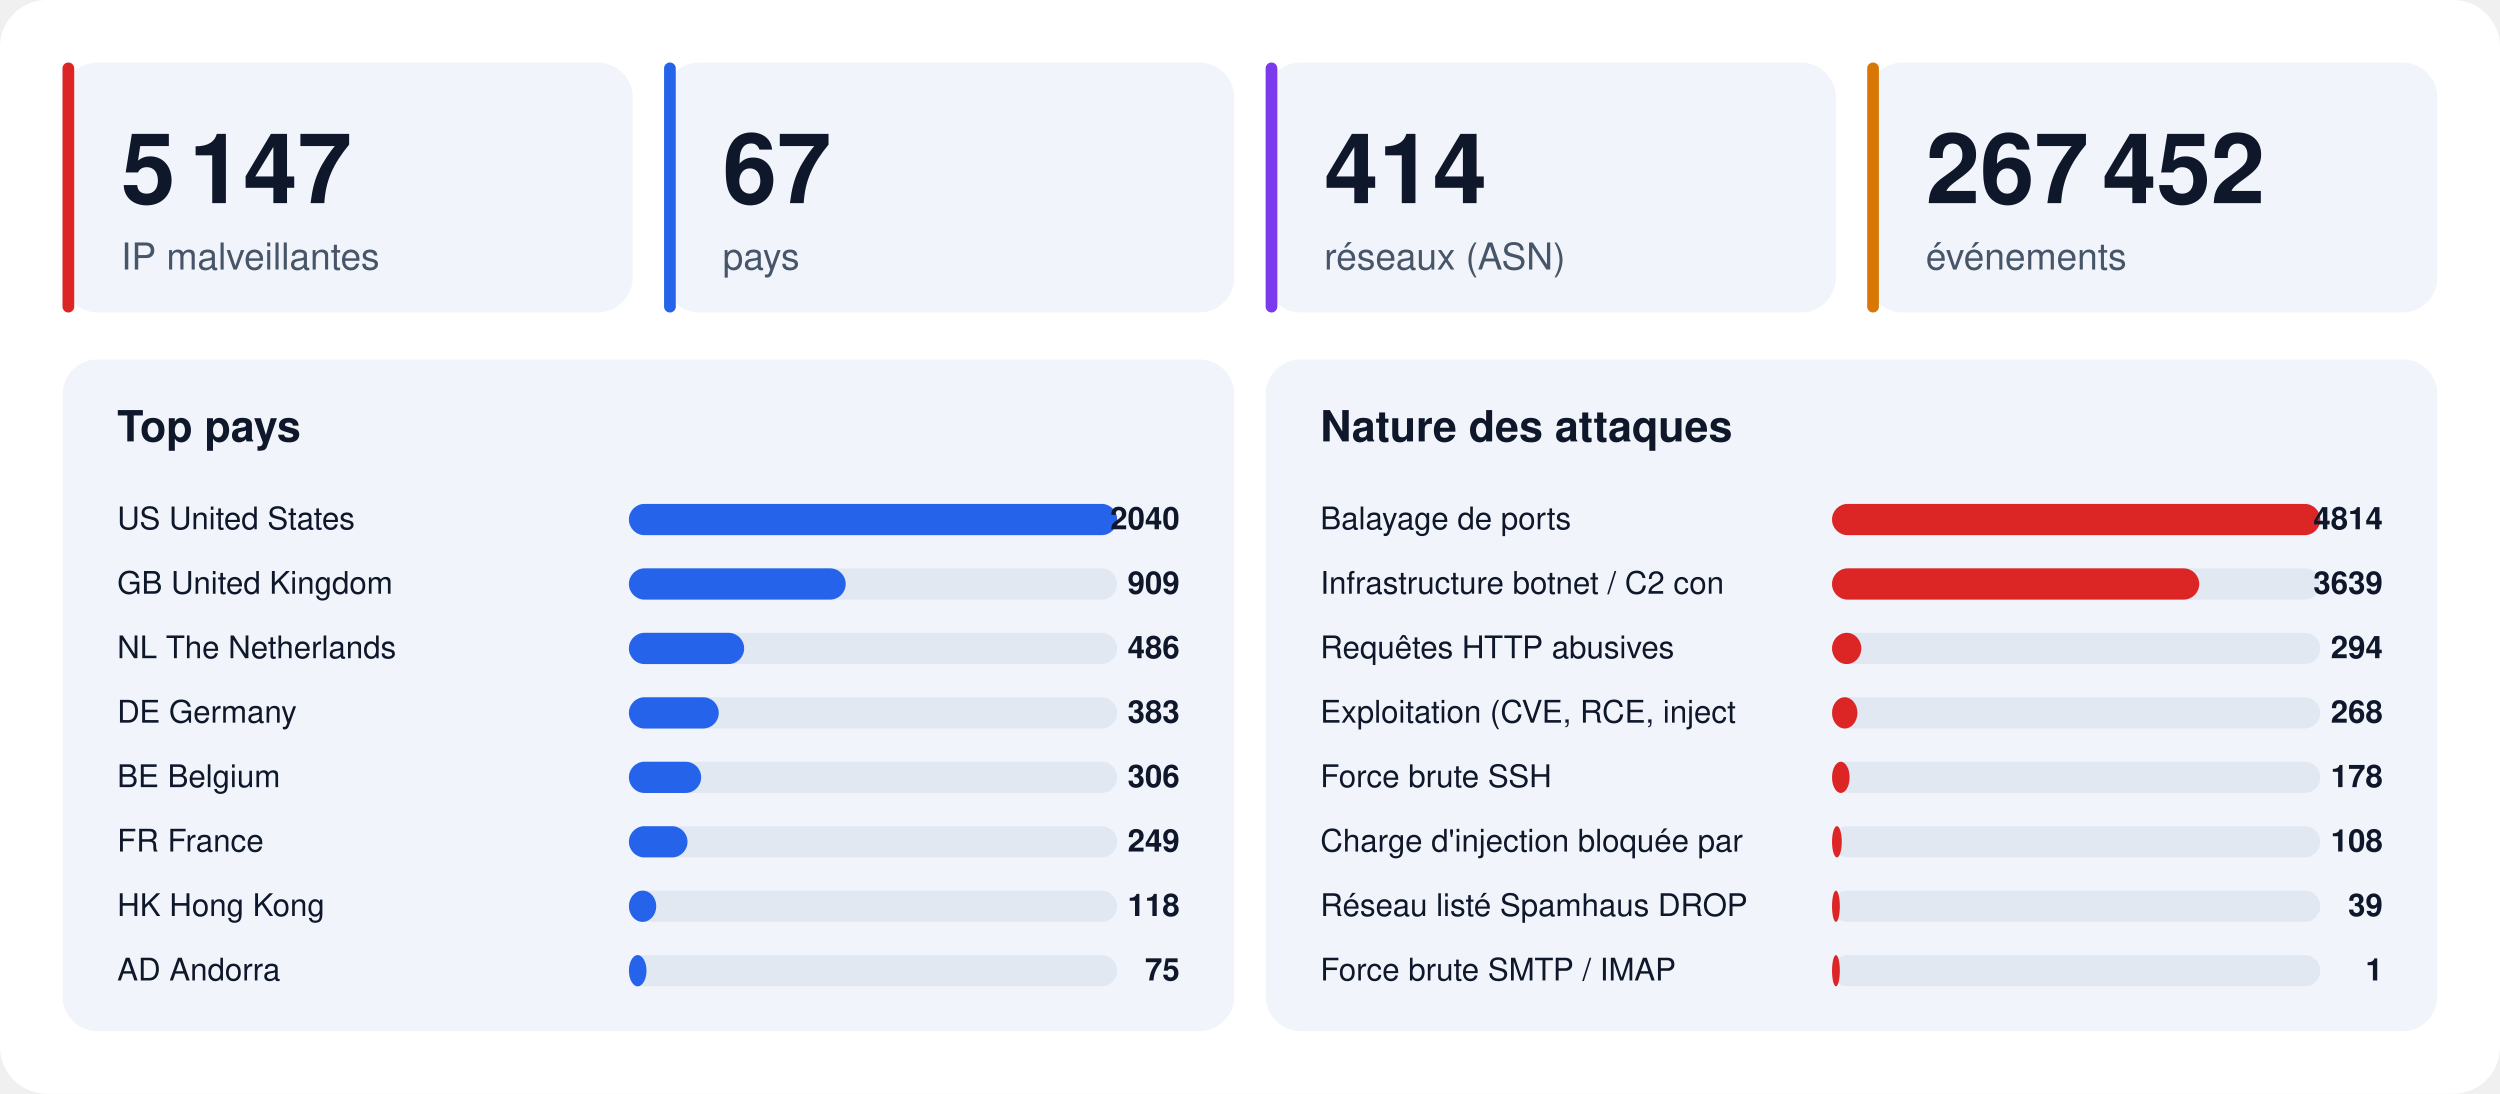
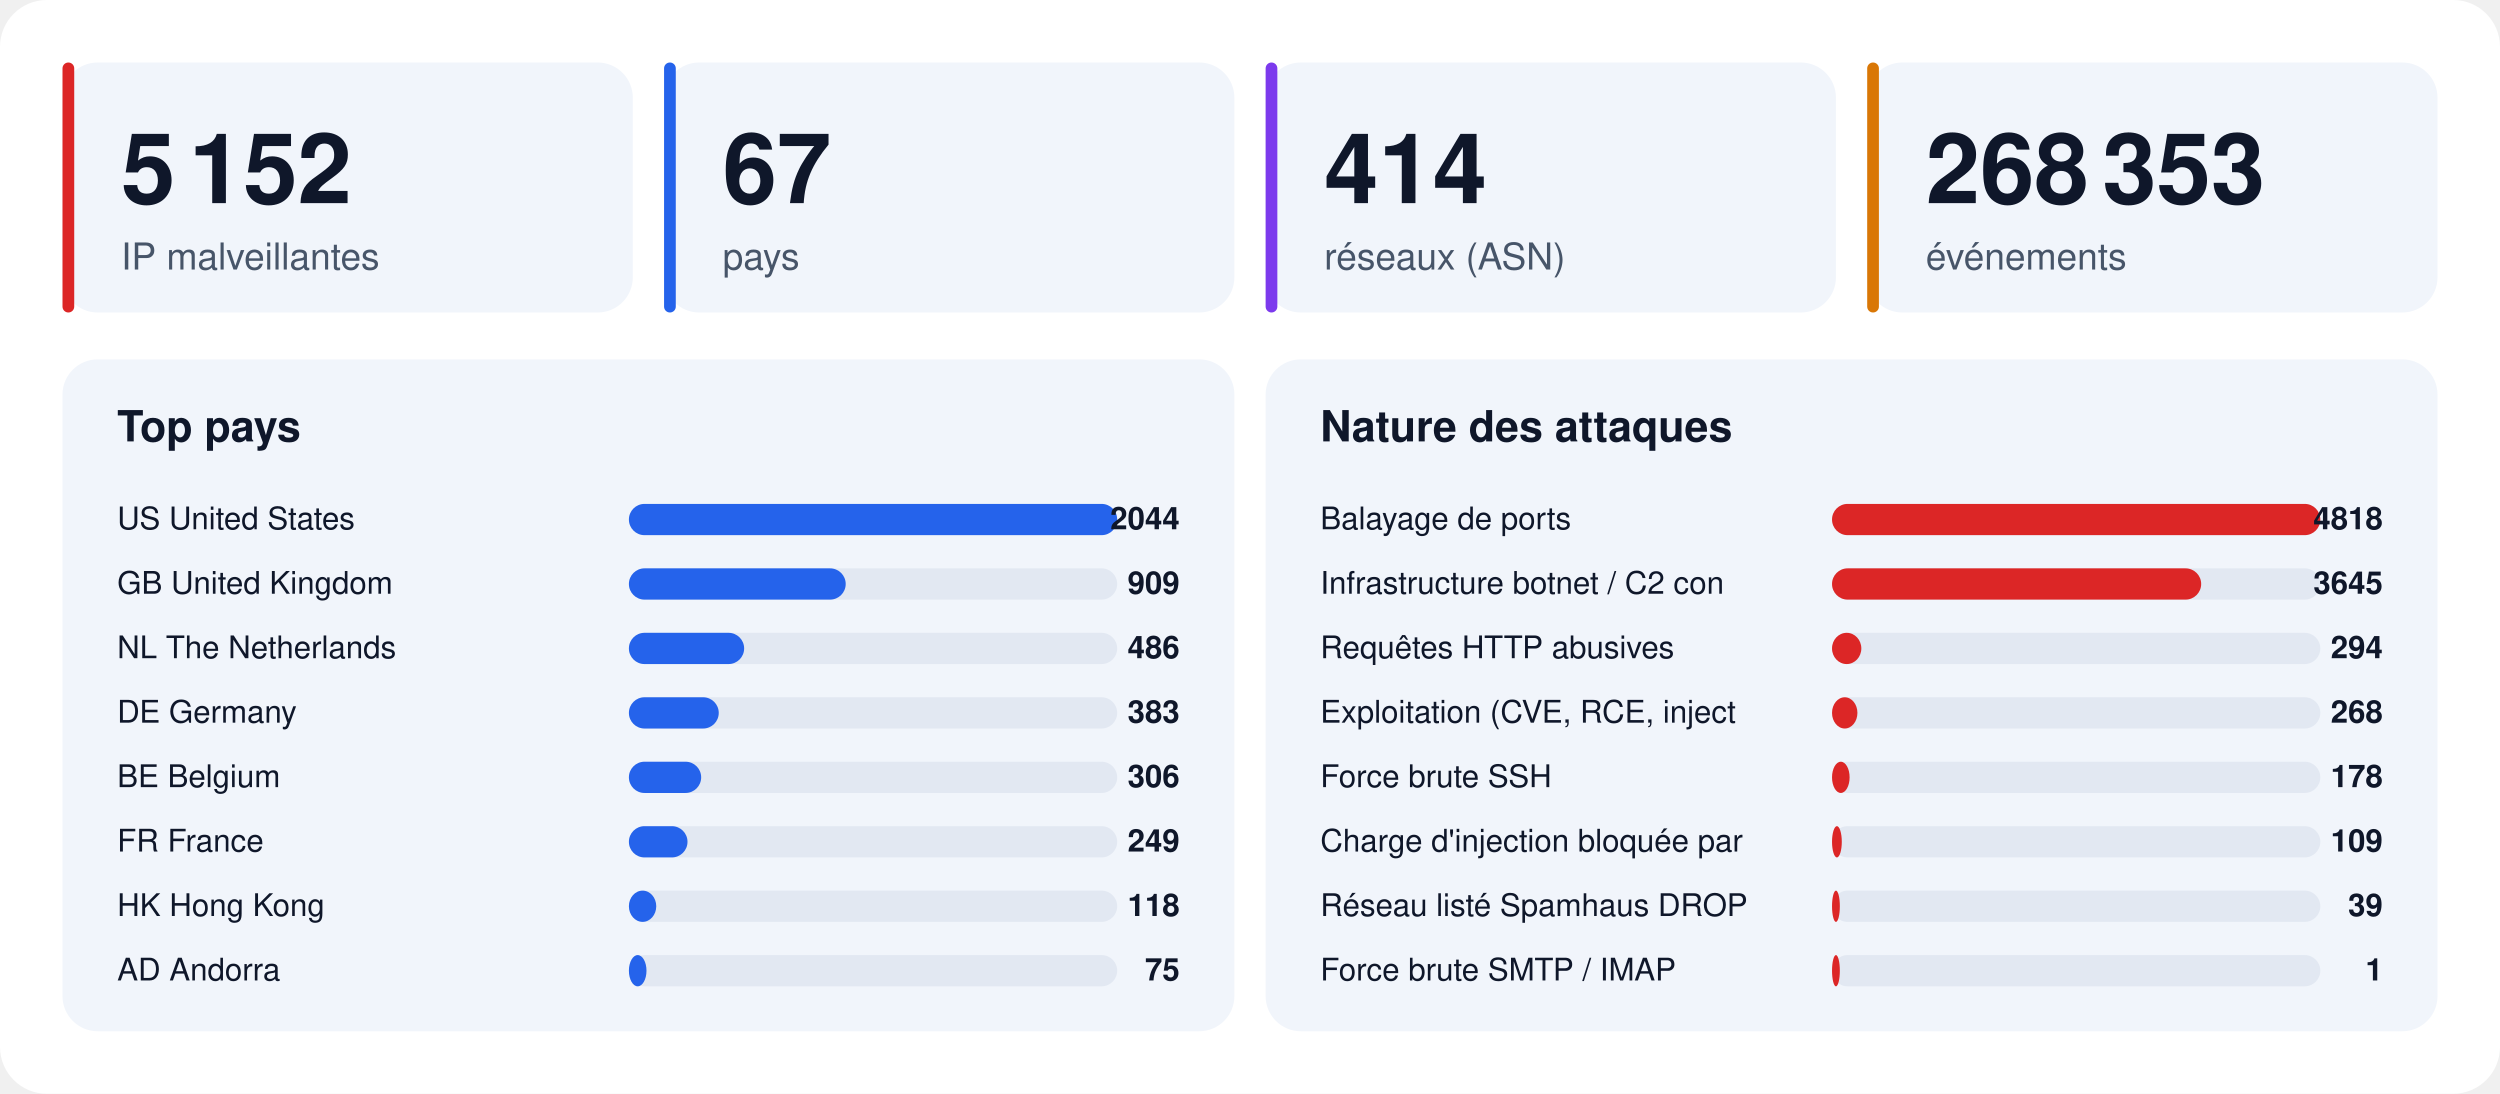
<svg xmlns="http://www.w3.org/2000/svg" width="1280" height="560" viewBox="0 0 1280 560" font-family="-apple-system,BlinkMacSystemFont,'Segoe UI',Helvetica,Arial,sans-serif">
  <rect width="1280" height="560" rx="24" fill="#ffffff" />
  <rect x="32" y="32" width="292" height="128" rx="18" fill="#f1f5fb" />
  <rect x="32" y="32" width="6" height="128" rx="3" fill="#dc2626" />
-   <text x="62" y="104" font-size="50" font-weight="800" fill="#0f172a">5 147</text>
+   <text x="62" y="104" font-size="50" font-weight="800" fill="#0f172a">5 152</text>
  <text x="62" y="138" font-size="19" fill="#475569">IP malveillantes</text>
  <rect x="340" y="32" width="292" height="128" rx="18" fill="#f1f5fb" />
  <rect x="340" y="32" width="6" height="128" rx="3" fill="#2563eb" />
  <text x="370" y="104" font-size="50" font-weight="800" fill="#0f172a">67</text>
  <text x="370" y="138" font-size="19" fill="#475569">pays</text>
  <rect x="648" y="32" width="292" height="128" rx="18" fill="#f1f5fb" />
  <rect x="648" y="32" width="6" height="128" rx="3" fill="#7c3aed" />
  <text x="678" y="104" font-size="50" font-weight="800" fill="#0f172a">414</text>
  <text x="678" y="138" font-size="19" fill="#475569">réseaux (ASN)</text>
  <rect x="956" y="32" width="292" height="128" rx="18" fill="#f1f5fb" />
  <rect x="956" y="32" width="6" height="128" rx="3" fill="#d97706" />
-   <text x="986" y="104" font-size="50" font-weight="800" fill="#0f172a">267 452</text>
+   <text x="986" y="104" font-size="50" font-weight="800" fill="#0f172a">268 353</text>
  <text x="986" y="138" font-size="19" fill="#475569">événements</text>
  <rect x="32" y="184" width="600" height="344" rx="18" fill="#f1f5fb" />
  <text x="60" y="226" font-size="22" font-weight="700" fill="#0f172a">Top pays</text>
  <text x="60" y="271" font-size="16" fill="#0f172a">US  United States</text>
  <rect x="322" y="258" width="250" height="16" rx="8" fill="#e2e8f2" />
  <rect x="322" y="258" width="250" height="16" rx="8" fill="#2563eb" />
-   <text x="604" y="271" font-size="16" font-weight="700" text-anchor="end" fill="#0f172a">2040</text>
+   <text x="604" y="271" font-size="16" font-weight="700" text-anchor="end" fill="#0f172a">2044</text>
  <text x="60" y="304" font-size="16" fill="#0f172a">GB  United Kingdom</text>
  <rect x="322" y="291" width="250" height="16" rx="8" fill="#e2e8f2" />
  <rect x="322" y="291" width="111" height="16" rx="8" fill="#2563eb" />
  <text x="604" y="304" font-size="16" font-weight="700" text-anchor="end" fill="#0f172a">909</text>
  <text x="60" y="337" font-size="16" fill="#0f172a">NL  The Netherlands</text>
  <rect x="322" y="324" width="250" height="16" rx="8" fill="#e2e8f2" />
  <rect x="322" y="324" width="59" height="16" rx="8" fill="#2563eb" />
  <text x="604" y="337" font-size="16" font-weight="700" text-anchor="end" fill="#0f172a">486</text>
  <text x="60" y="370" font-size="16" fill="#0f172a">DE  Germany</text>
  <rect x="322" y="357" width="250" height="16" rx="8" fill="#e2e8f2" />
  <rect x="322" y="357" width="46" height="16" rx="8" fill="#2563eb" />
  <text x="604" y="370" font-size="16" font-weight="700" text-anchor="end" fill="#0f172a">383</text>
  <text x="60" y="403" font-size="16" fill="#0f172a">BE  Belgium</text>
  <rect x="322" y="390" width="250" height="16" rx="8" fill="#e2e8f2" />
  <rect x="322" y="390" width="37" height="16" rx="8" fill="#2563eb" />
  <text x="604" y="403" font-size="16" font-weight="700" text-anchor="end" fill="#0f172a">306</text>
  <text x="60" y="436" font-size="16" fill="#0f172a">FR  France</text>
  <rect x="322" y="423" width="250" height="16" rx="8" fill="#e2e8f2" />
  <rect x="322" y="423" width="30" height="16" rx="8" fill="#2563eb" />
  <text x="604" y="436" font-size="16" font-weight="700" text-anchor="end" fill="#0f172a">249</text>
  <text x="60" y="469" font-size="16" fill="#0f172a">HK  Hong Kong</text>
  <rect x="322" y="456" width="250" height="16" rx="8" fill="#e2e8f2" />
  <rect x="322" y="456" width="14" height="16" rx="8" fill="#2563eb" />
  <text x="604" y="469" font-size="16" font-weight="700" text-anchor="end" fill="#0f172a">118</text>
  <text x="60" y="502" font-size="16" fill="#0f172a">AD  Andorra</text>
  <rect x="322" y="489" width="250" height="16" rx="8" fill="#e2e8f2" />
  <rect x="322" y="489" width="9" height="16" rx="8" fill="#2563eb" />
  <text x="604" y="502" font-size="16" font-weight="700" text-anchor="end" fill="#0f172a">75</text>
  <rect x="648" y="184" width="600" height="344" rx="18" fill="#f1f5fb" />
  <text x="676" y="226" font-size="22" font-weight="700" fill="#0f172a">Nature des attaques</text>
  <text x="676" y="271" font-size="16" fill="#0f172a">Balayage de ports</text>
  <rect x="938" y="258" width="250" height="16" rx="8" fill="#e2e8f2" />
  <rect x="938" y="258" width="250" height="16" rx="8" fill="#dc2626" />
-   <text x="1220" y="271" font-size="16" font-weight="700" text-anchor="end" fill="#0f172a">4814</text>
+   <text x="1220" y="271" font-size="16" font-weight="700" text-anchor="end" fill="#0f172a">4818</text>
  <text x="676" y="304" font-size="16" fill="#0f172a">Infrastructure botnet / C2 con</text>
  <rect x="938" y="291" width="250" height="16" rx="8" fill="#e2e8f2" />
-   <rect x="938" y="291" width="188" height="16" rx="8" fill="#dc2626" />
-   <text x="1220" y="304" font-size="16" font-weight="700" text-anchor="end" fill="#0f172a">3639</text>
+   <rect x="938" y="291" width="189" height="16" rx="8" fill="#dc2626" />
+   <text x="1220" y="304" font-size="16" font-weight="700" text-anchor="end" fill="#0f172a">3645</text>
  <text x="676" y="337" font-size="16" fill="#0f172a">Requêtes HTTP abusives</text>
  <rect x="938" y="324" width="250" height="16" rx="8" fill="#e2e8f2" />
  <rect x="938" y="324" width="15" height="16" rx="8" fill="#dc2626" />
  <text x="1220" y="337" font-size="16" font-weight="700" text-anchor="end" fill="#0f172a">294</text>
  <text x="676" y="370" font-size="16" fill="#0f172a">Exploitation (CVE, RCE, inject</text>
  <rect x="938" y="357" width="250" height="16" rx="8" fill="#e2e8f2" />
  <rect x="938" y="357" width="13" height="16" rx="8" fill="#dc2626" />
  <text x="1220" y="370" font-size="16" font-weight="700" text-anchor="end" fill="#0f172a">268</text>
  <text x="676" y="403" font-size="16" fill="#0f172a">Force brute SSH</text>
  <rect x="938" y="390" width="250" height="16" rx="8" fill="#e2e8f2" />
  <rect x="938" y="390" width="9" height="16" rx="8" fill="#dc2626" />
  <text x="1220" y="403" font-size="16" font-weight="700" text-anchor="end" fill="#0f172a">178</text>
  <text x="676" y="436" font-size="16" fill="#0f172a">Charge d'injection bloquée par</text>
  <rect x="938" y="423" width="250" height="16" rx="8" fill="#e2e8f2" />
  <rect x="938" y="423" width="5" height="16" rx="8" fill="#dc2626" />
-   <text x="1220" y="436" font-size="16" font-weight="700" text-anchor="end" fill="#0f172a">108</text>
+   <text x="1220" y="436" font-size="16" font-weight="700" text-anchor="end" fill="#0f172a">109</text>
  <text x="676" y="469" font-size="16" fill="#0f172a">Réseau listé Spamhaus DROP</text>
  <rect x="938" y="456" width="250" height="16" rx="8" fill="#e2e8f2" />
  <rect x="938" y="456" width="4" height="16" rx="8" fill="#dc2626" />
  <text x="1220" y="469" font-size="16" font-weight="700" text-anchor="end" fill="#0f172a">39</text>
  <text x="676" y="502" font-size="16" fill="#0f172a">Force brute SMTP / IMAP</text>
  <rect x="938" y="489" width="250" height="16" rx="8" fill="#e2e8f2" />
  <rect x="938" y="489" width="4" height="16" rx="8" fill="#dc2626" />
  <text x="1220" y="502" font-size="16" font-weight="700" text-anchor="end" fill="#0f172a">1</text>
</svg>
